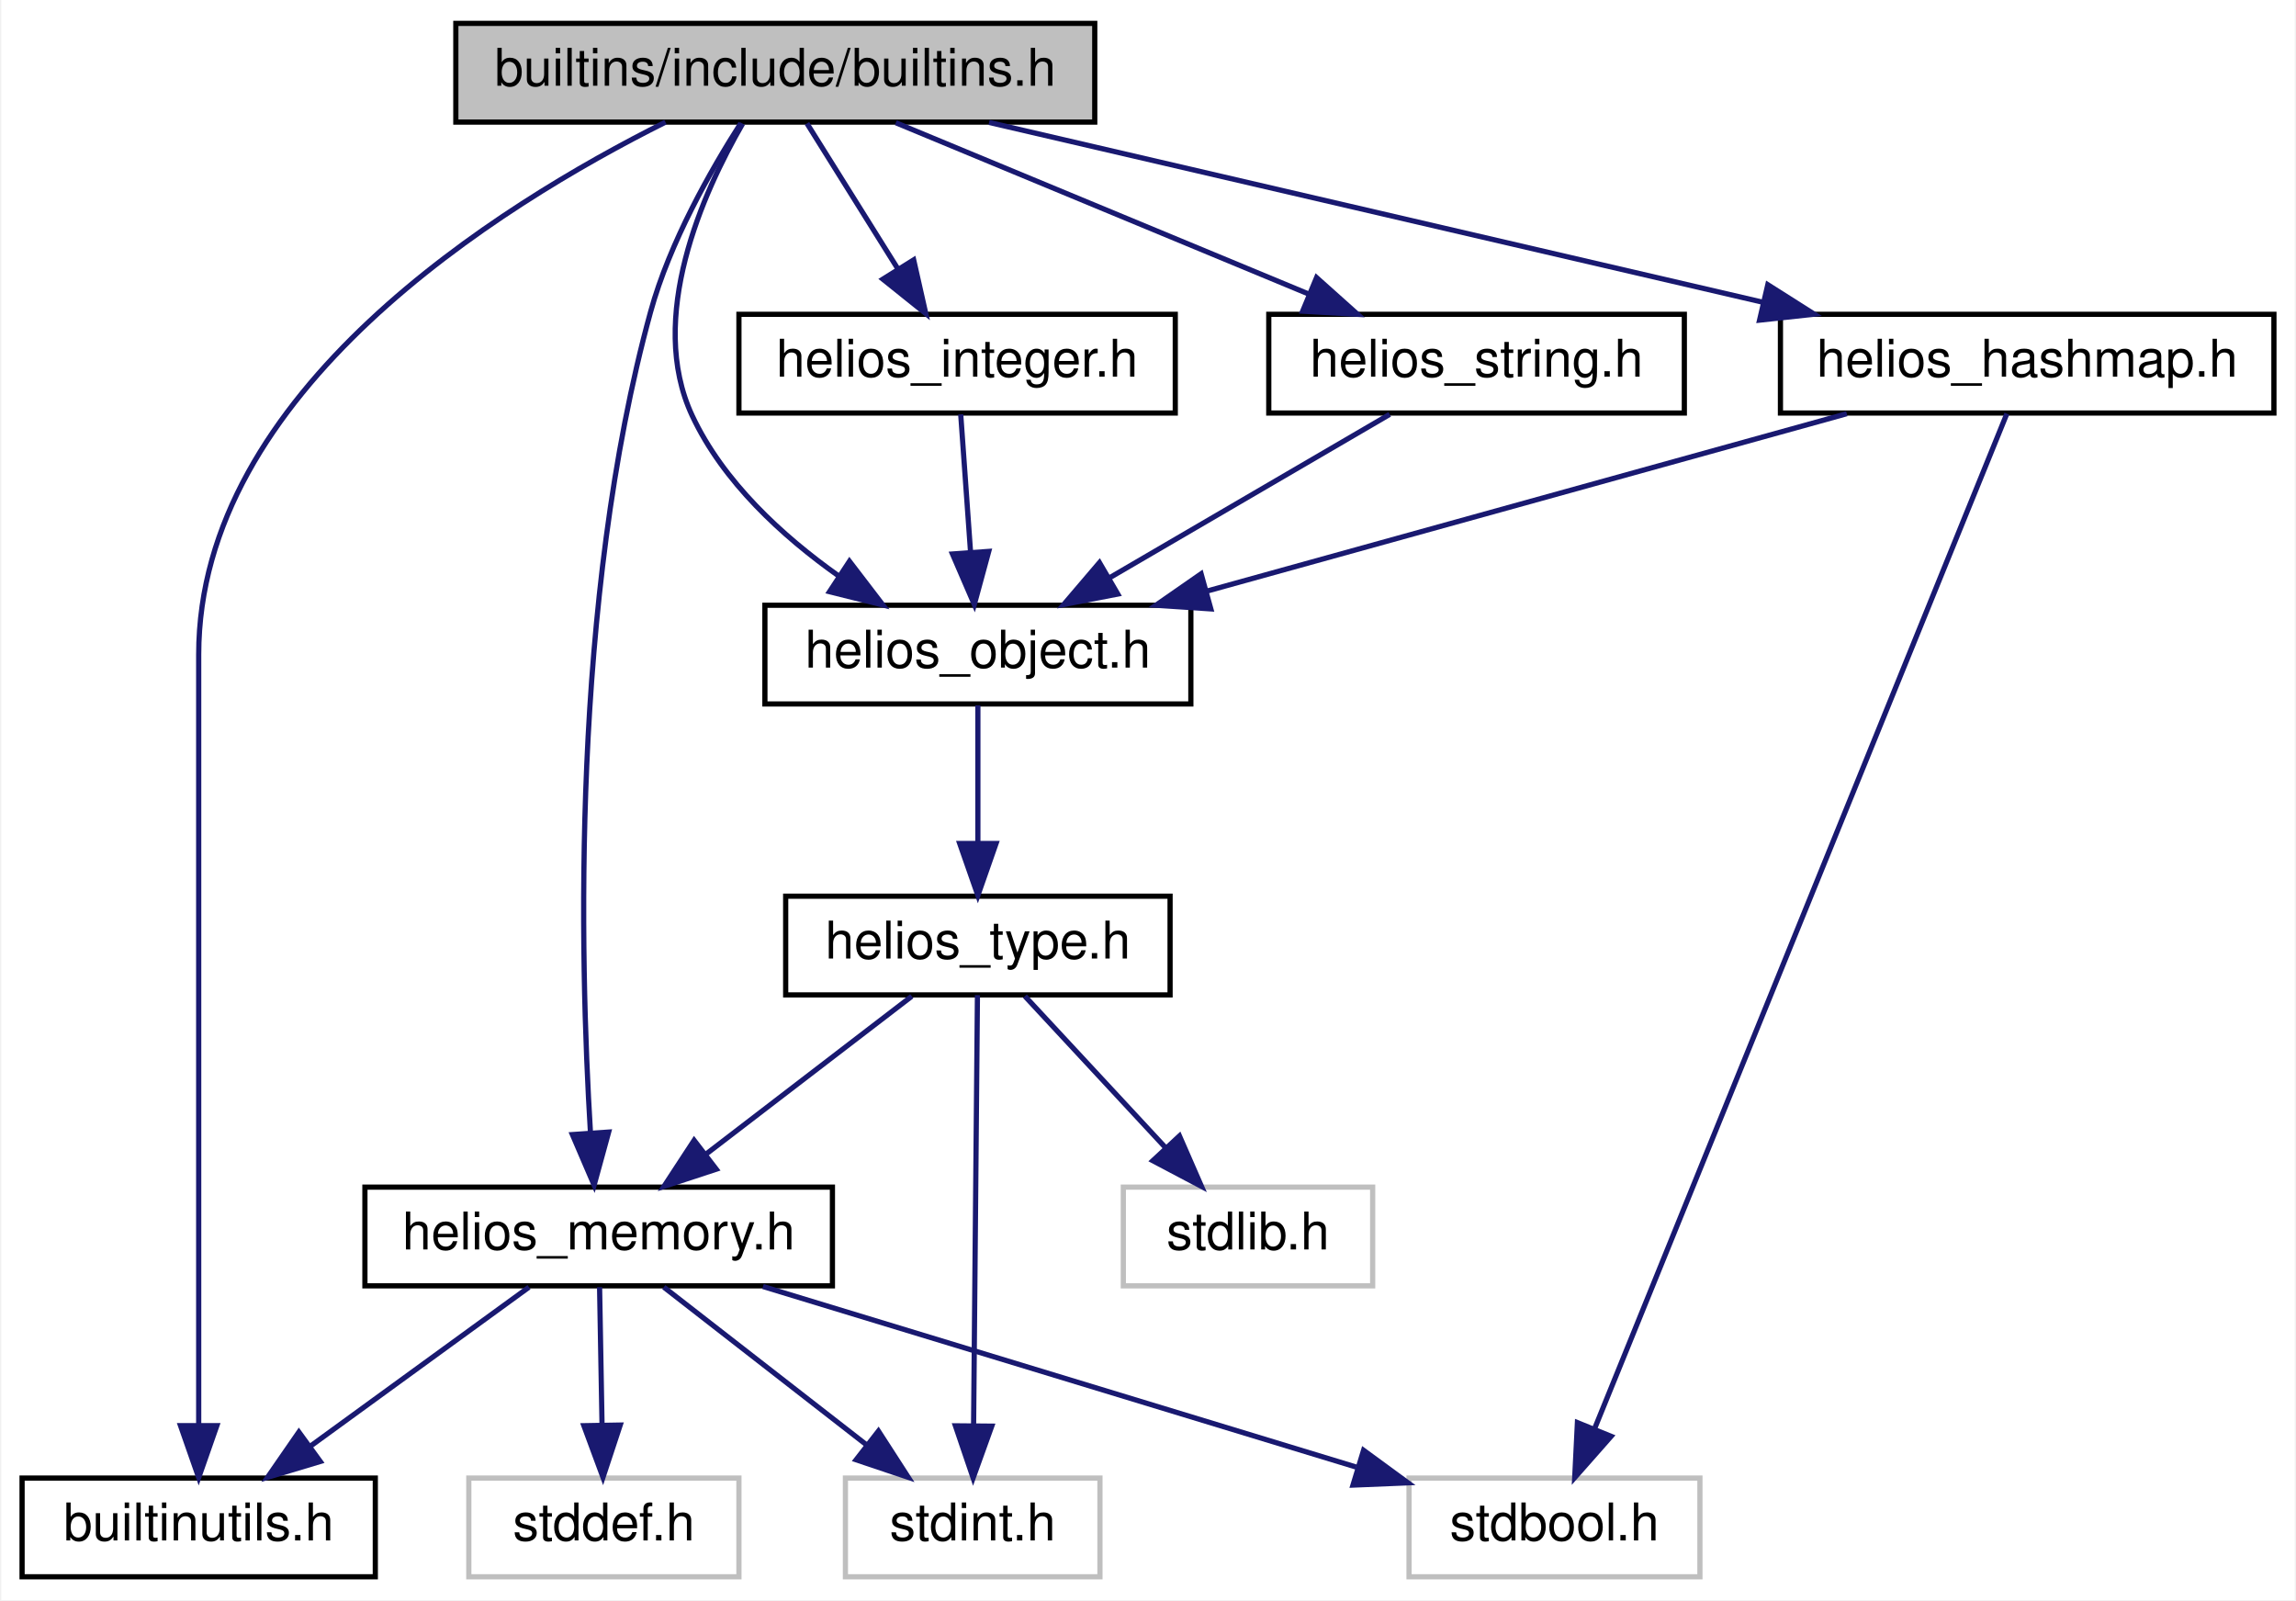
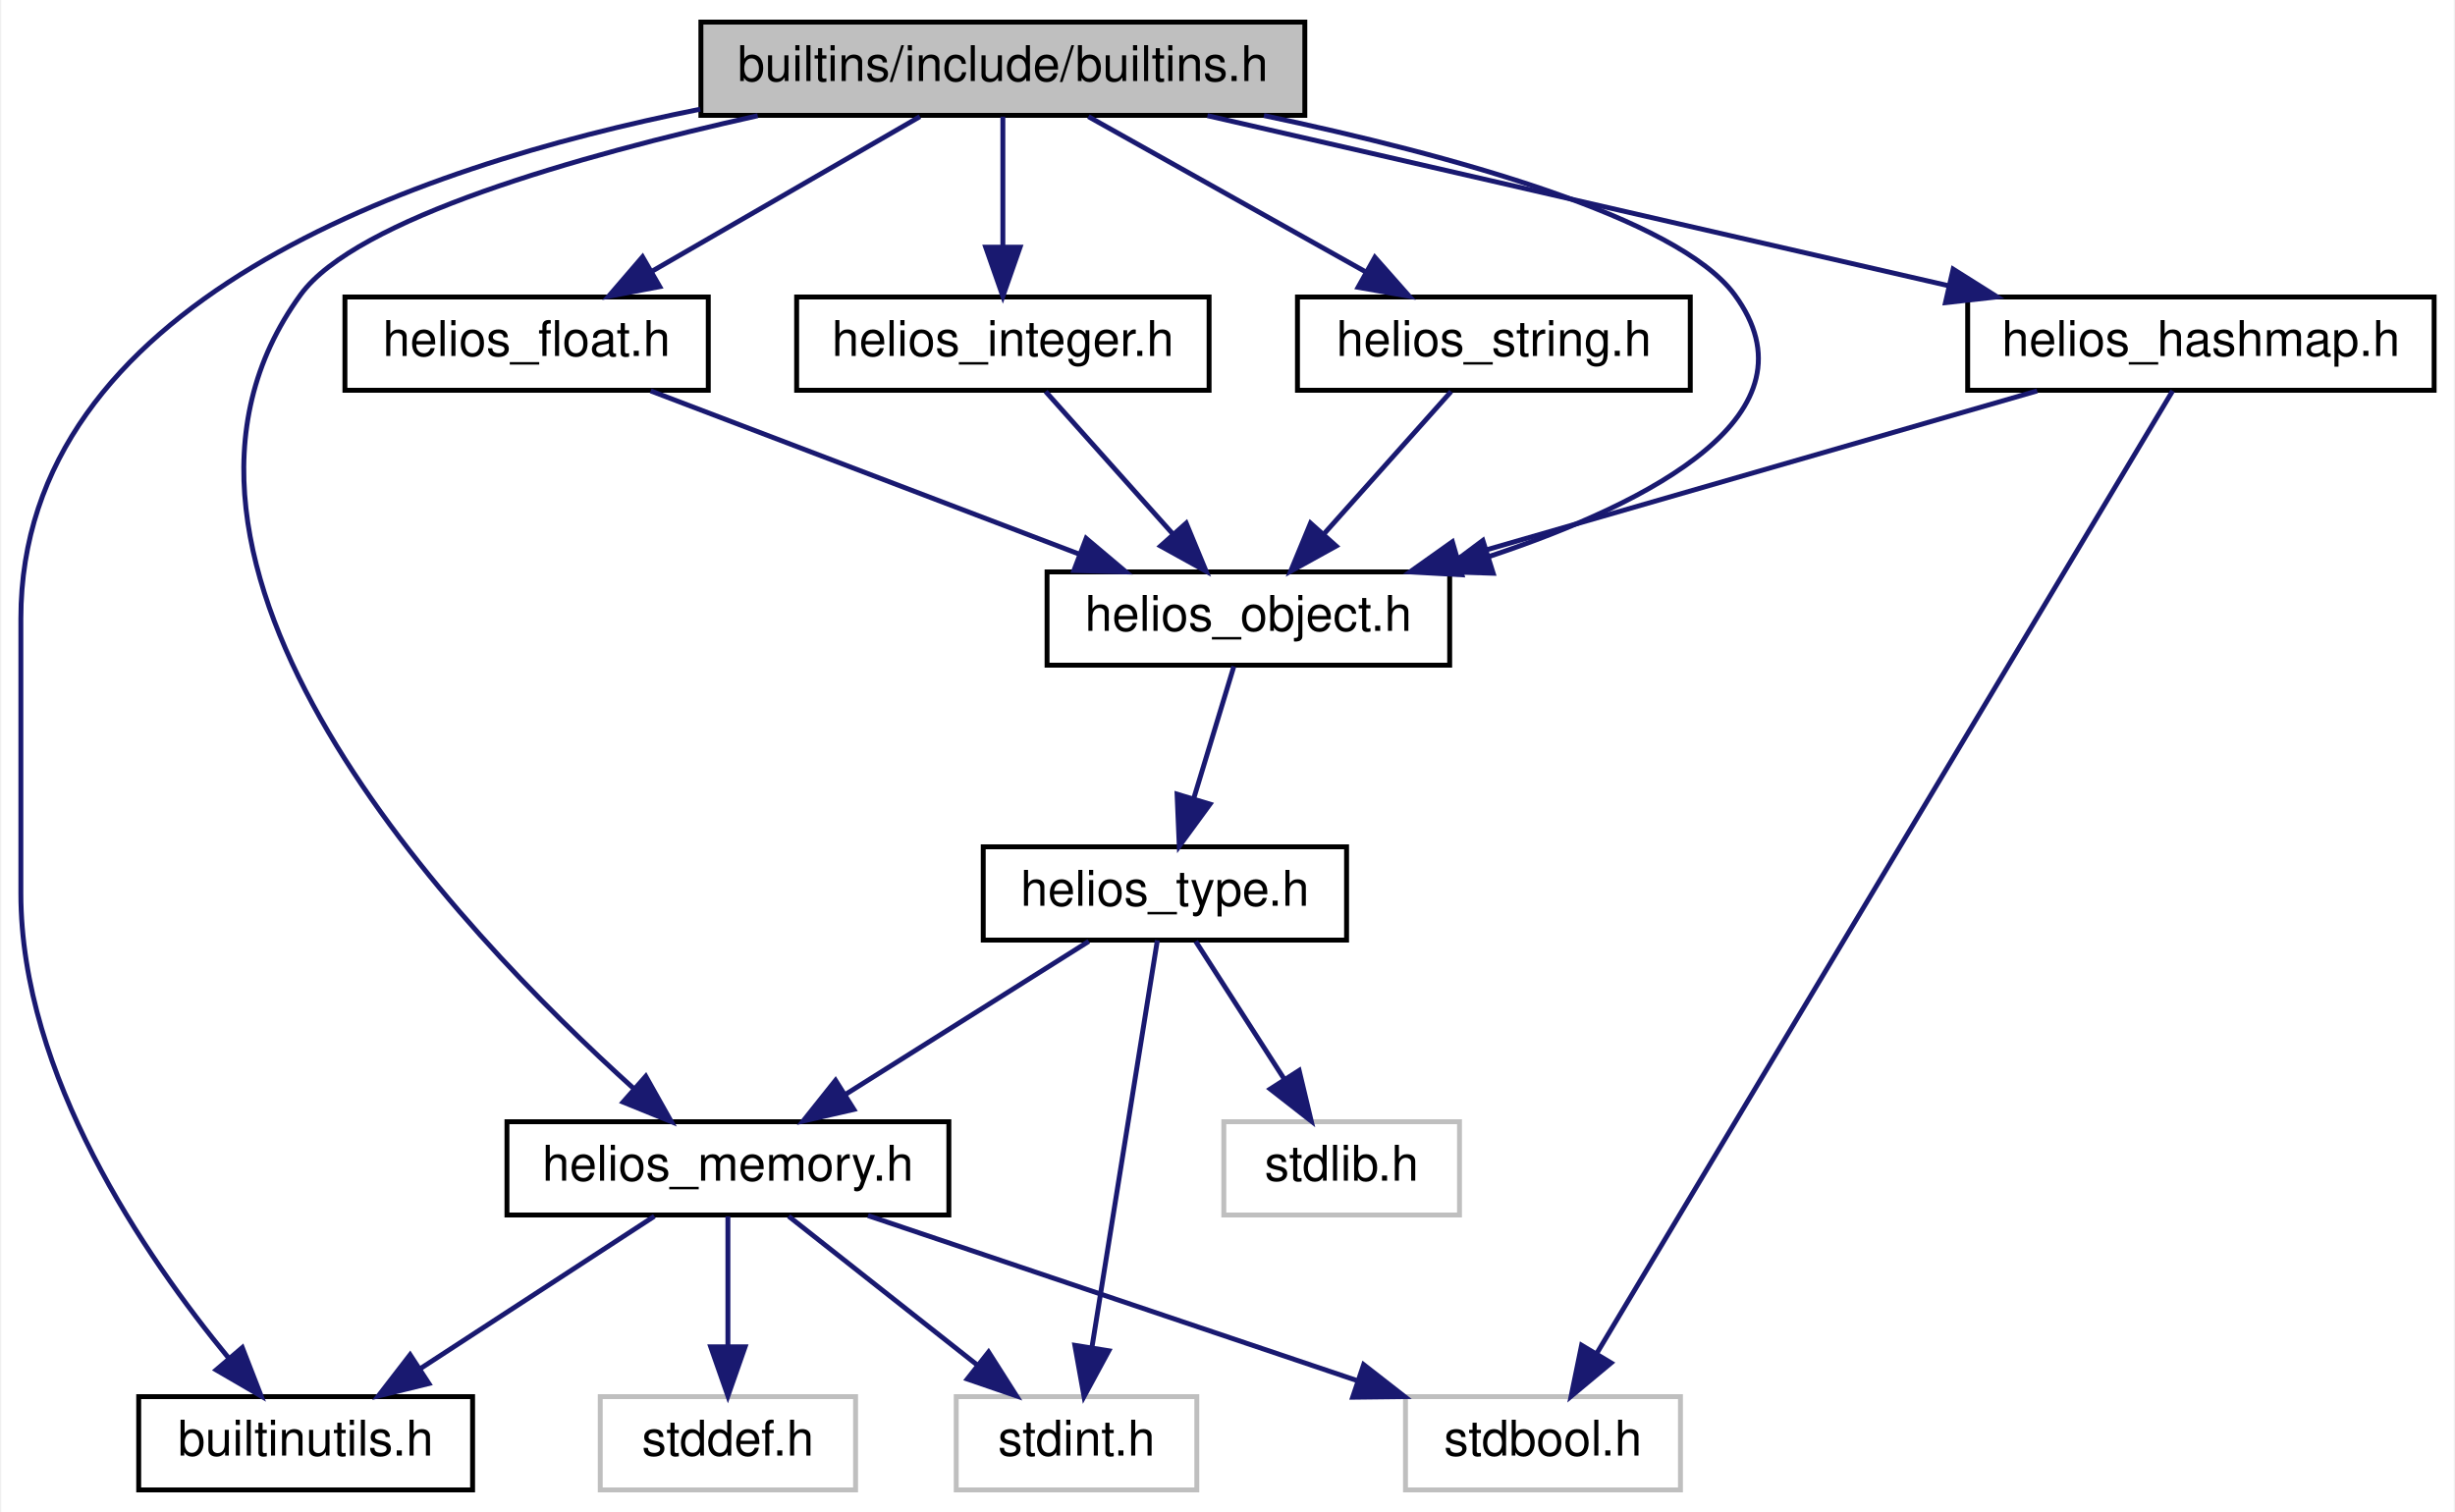
- <svg xmlns="http://www.w3.org/2000/svg" xmlns:xlink="http://www.w3.org/1999/xlink" width="442pt" height="308pt" viewBox="0.00 0.00 441.50 308.00">
+ <svg xmlns="http://www.w3.org/2000/svg" xmlns:xlink="http://www.w3.org/1999/xlink" width="500pt" height="308pt" viewBox="0.00 0.00 499.50 308.00">
  <g id="graph0" class="graph" transform="scale(1 1) rotate(0) translate(4 304)">
-     <polygon fill="#ffffff" stroke="transparent" points="-4,4 -4,-304 437.5,-304 437.5,4 -4,4" />
+     <polygon fill="#ffffff" stroke="transparent" points="-4,4 -4,-304 495.5,-304 495.5,4 -4,4" />
    <g id="node1" class="node">
      <g id="a_node1">
        <a xlink:title=" ">
-           <polygon fill="#bfbfbf" stroke="#000000" points="83.5,-280.5 83.5,-299.5 206.5,-299.5 206.5,-280.5 83.5,-280.5" />
-           <text text-anchor="middle" x="145" y="-287.5" font-family="Helvetica,sans-Serif" font-size="10.00" fill="#000000">builtins/include/builtins.h</text>
+           <polygon fill="#bfbfbf" stroke="#000000" points="138.5,-280.5 138.5,-299.5 261.5,-299.5 261.5,-280.5 138.5,-280.5" />
+           <text text-anchor="middle" x="200" y="-287.5" font-family="Helvetica,sans-Serif" font-size="10.00" fill="#000000">builtins/include/builtins.h</text>
        </a>
      </g>
    </g>
    <g id="node2" class="node">
      <g id="a_node2">
        <a xlink:href="builtinutils_8h.html" target="_top" xlink:title=" ">
-           <polygon fill="#ffffff" stroke="#000000" points="0,-.5 0,-19.5 68,-19.5 68,-.5 0,-.5" />
-           <text text-anchor="middle" x="34" y="-7.5" font-family="Helvetica,sans-Serif" font-size="10.00" fill="#000000">builtinutils.h</text>
+           <polygon fill="#ffffff" stroke="#000000" points="24,-.5 24,-19.5 92,-19.5 92,-.5 24,-.5" />
+           <text text-anchor="middle" x="58" y="-7.5" font-family="Helvetica,sans-Serif" font-size="10.00" fill="#000000">builtinutils.h</text>
        </a>
      </g>
    </g>
    <g id="edge1" class="edge">
-       <path fill="none" stroke="#191970" d="M123.861,-280.49C91.655,-264.388 34,-228.509 34,-178 34,-178 34,-178 34,-122 34,-89.712 34,-52.187 34,-29.805" />
-       <polygon fill="#191970" stroke="#191970" points="37.5,-29.588 34,-19.588 30.5,-29.588 37.5,-29.588" />
+       <path fill="none" stroke="#191970" d="M138.362,-281.756C79.597,-270.024 0,-242.27 0,-178 0,-178 0,-178 0,-122 0,-85.049 25.202,-48.147 42.381,-27.285" />
+       <polygon fill="#191970" stroke="#191970" points="45.099,-29.492 48.938,-19.617 39.778,-24.943 45.099,-29.492" />
    </g>
    <g id="node3" class="node">
      <g id="a_node3">
-         <a xlink:href="helios__hashmap_8h.html" target="_top" xlink:title=" ">
-           <polygon fill="#ffffff" stroke="#000000" points="338.5,-224.5 338.5,-243.5 433.5,-243.5 433.5,-224.5 338.5,-224.5" />
-           <text text-anchor="middle" x="386" y="-231.5" font-family="Helvetica,sans-Serif" font-size="10.00" fill="#000000">helios_hashmap.h</text>
+         <a xlink:href="helios__float_8h.html" target="_top" xlink:title=" ">
+           <polygon fill="#ffffff" stroke="#000000" points="66,-224.5 66,-243.5 140,-243.5 140,-224.5 66,-224.5" />
+           <text text-anchor="middle" x="103" y="-231.5" font-family="Helvetica,sans-Serif" font-size="10.00" fill="#000000">helios_float.h</text>
        </a>
      </g>
    </g>
    <g id="edge2" class="edge">
-       <path fill="none" stroke="#191970" d="M186.155,-280.437C227.314,-270.873 290.705,-256.143 335.024,-245.845" />
-       <polygon fill="#191970" stroke="#191970" points="336.066,-249.196 345.014,-243.524 334.481,-242.378 336.066,-249.196" />
+       <path fill="none" stroke="#191970" d="M183.104,-280.245C168.082,-271.573 145.896,-258.764 128.679,-248.825" />
+       <polygon fill="#191970" stroke="#191970" points="130.113,-245.611 119.703,-243.643 126.613,-251.674 130.113,-245.611" />
    </g>
    <g id="node4" class="node">
      <g id="a_node4">
        <a xlink:href="helios__object_8h.html" target="_top" xlink:title=" ">
-           <polygon fill="#ffffff" stroke="#000000" points="143,-168.5 143,-187.5 225,-187.5 225,-168.5 143,-168.5" />
-           <text text-anchor="middle" x="184" y="-175.5" font-family="Helvetica,sans-Serif" font-size="10.00" fill="#000000">helios_object.h</text>
+           <polygon fill="#ffffff" stroke="#000000" points="209,-168.5 209,-187.5 291,-187.5 291,-168.5 209,-168.5" />
+           <text text-anchor="middle" x="250" y="-175.5" font-family="Helvetica,sans-Serif" font-size="10.00" fill="#000000">helios_object.h</text>
+         </a>
+       </g>
+     </g>
+     <g id="edge17" class="edge">
+       <path fill="none" stroke="#191970" d="M253.173,-280.463C291.093,-272.454 337.347,-259.794 349,-244 366.916,-219.719 332.149,-201.658 298.991,-190.625" />
+       <polygon fill="#191970" stroke="#191970" points="299.86,-187.229 289.271,-187.564 297.757,-193.906 299.86,-187.229" />
+     </g>
+     <g id="node6" class="node">
+       <g id="a_node6">
+         <a xlink:href="helios__memory_8h.html" target="_top" xlink:title=" ">
+           <polygon fill="#ffffff" stroke="#000000" points="99,-56.5 99,-75.5 189,-75.5 189,-56.5 99,-56.5" />
+           <text text-anchor="middle" x="144" y="-63.5" font-family="Helvetica,sans-Serif" font-size="10.00" fill="#000000">helios_memory.h</text>
+         </a>
+       </g>
+     </g>
+     <g id="edge20" class="edge">
+       <path fill="none" stroke="#191970" d="M150.069,-280.425C113.456,-272.271 68.251,-259.438 57,-244 17.448,-189.73 88.824,-114.709 124.936,-82.153" />
+       <polygon fill="#191970" stroke="#191970" points="127.273,-84.759 132.462,-75.522 122.645,-79.507 127.273,-84.759" />
+     </g>
+     <g id="node11" class="node">
+       <g id="a_node11">
+         <a xlink:href="helios__hashmap_8h.html" target="_top" xlink:title=" ">
+           <polygon fill="#ffffff" stroke="#000000" points="396.5,-224.5 396.5,-243.5 491.5,-243.5 491.5,-224.5 396.5,-224.5" />
+           <text text-anchor="middle" x="444" y="-231.5" font-family="Helvetica,sans-Serif" font-size="10.00" fill="#000000">helios_hashmap.h</text>
+         </a>
+       </g>
+     </g>
+     <g id="edge12" class="edge">
+       <path fill="none" stroke="#191970" d="M241.668,-280.437C283.427,-270.853 347.789,-256.081 392.673,-245.78" />
+       <polygon fill="#191970" stroke="#191970" points="393.54,-249.172 402.504,-243.524 391.974,-242.349 393.54,-249.172" />
+     </g>
+     <g id="node12" class="node">
+       <g id="a_node12">
+         <a xlink:href="helios__integer_8h.html" target="_top" xlink:title=" ">
+           <polygon fill="#ffffff" stroke="#000000" points="158,-224.5 158,-243.5 242,-243.5 242,-224.5 158,-224.5" />
+           <text text-anchor="middle" x="200" y="-231.5" font-family="Helvetica,sans-Serif" font-size="10.00" fill="#000000">helios_integer.h</text>
        </a>
      </g>
    </g>
    <g id="edge15" class="edge">
-       <path fill="none" stroke="#191970" d="M138.715,-280.2C131.072,-266.945 120.215,-242.8 129,-224 134.946,-211.275 146.336,-200.831 157.215,-193.129" />
-       <polygon fill="#191970" stroke="#191970" points="159.277,-195.962 165.717,-187.549 155.436,-190.11 159.277,-195.962" />
+       <path fill="none" stroke="#191970" d="M200,-280.245C200,-272.938 200,-262.694 200,-253.705" />
+       <polygon fill="#191970" stroke="#191970" points="203.5,-253.643 200,-243.643 196.5,-253.643 203.5,-253.643" />
    </g>
-     <g id="node6" class="node">
-       <g id="a_node6">
-         <a xlink:href="helios__memory_8h.html" target="_top" xlink:title=" ">
-           <polygon fill="#ffffff" stroke="#000000" points="66,-56.5 66,-75.5 156,-75.5 156,-56.5 66,-56.5" />
-           <text text-anchor="middle" x="111" y="-63.5" font-family="Helvetica,sans-Serif" font-size="10.00" fill="#000000">helios_memory.h</text>
+     <g id="node13" class="node">
+       <g id="a_node13">
+         <a xlink:href="helios__string_8h.html" target="_top" xlink:title=" ">
+           <polygon fill="#ffffff" stroke="#000000" points="260,-224.5 260,-243.5 340,-243.5 340,-224.5 260,-224.5" />
+           <text text-anchor="middle" x="300" y="-231.5" font-family="Helvetica,sans-Serif" font-size="10.00" fill="#000000">helios_string.h</text>
        </a>
      </g>
    </g>
    <g id="edge18" class="edge">
-       <path fill="none" stroke="#191970" d="M138.359,-280.281C132.618,-271.304 124.68,-257.375 121,-244 105.722,-188.474 107.37,-119.633 109.41,-86.164" />
-       <polygon fill="#191970" stroke="#191970" points="112.923,-86.098 110.121,-75.88 105.94,-85.615 112.923,-86.098" />
+       <path fill="none" stroke="#191970" d="M217.419,-280.245C233.048,-271.493 256.202,-258.527 274.019,-248.55" />
+       <polygon fill="#191970" stroke="#191970" points="275.766,-251.583 282.781,-243.643 272.346,-245.475 275.766,-251.583" />
    </g>
-     <g id="node11" class="node">
-       <g id="a_node11">
-         <a xlink:href="helios__integer_8h.html" target="_top" xlink:title=" ">
-           <polygon fill="#ffffff" stroke="#000000" points="138,-224.5 138,-243.5 222,-243.5 222,-224.5 138,-224.5" />
-           <text text-anchor="middle" x="180" y="-231.5" font-family="Helvetica,sans-Serif" font-size="10.00" fill="#000000">helios_integer.h</text>
+     <g id="edge3" class="edge">
+       <path fill="none" stroke="#191970" d="M128.27,-224.373C152.397,-215.182 188.936,-201.262 215.688,-191.071" />
+       <polygon fill="#191970" stroke="#191970" points="216.961,-194.332 225.06,-187.501 214.469,-187.79 216.961,-194.332" />
+     </g>
+     <g id="node5" class="node">
+       <g id="a_node5">
+         <a xlink:href="helios__type_8h.html" target="_top" xlink:title=" ">
+           <polygon fill="#ffffff" stroke="#000000" points="196,-112.5 196,-131.5 270,-131.5 270,-112.5 196,-112.5" />
+           <text text-anchor="middle" x="233" y="-119.5" font-family="Helvetica,sans-Serif" font-size="10.00" fill="#000000">helios_type.h</text>
        </a>
      </g>
    </g>
-     <g id="edge13" class="edge">
-       <path fill="none" stroke="#191970" d="M151.096,-280.245C155.915,-272.537 162.775,-261.56 168.603,-252.235" />
-       <polygon fill="#191970" stroke="#191970" points="171.641,-253.978 173.973,-243.643 165.705,-250.268 171.641,-253.978" />
+     <g id="edge4" class="edge">
+       <path fill="none" stroke="#191970" d="M247.039,-168.245C244.796,-160.858 241.642,-150.469 238.892,-141.409" />
+       <polygon fill="#191970" stroke="#191970" points="242.181,-140.195 235.927,-131.643 235.483,-142.228 242.181,-140.195" />
    </g>
-     <g id="node12" class="node">
-       <g id="a_node12">
-         <a xlink:href="helios__string_8h.html" target="_top" xlink:title=" ">
-           <polygon fill="#ffffff" stroke="#000000" points="240,-224.5 240,-243.5 320,-243.5 320,-224.5 240,-224.5" />
-           <text text-anchor="middle" x="280" y="-231.5" font-family="Helvetica,sans-Serif" font-size="10.00" fill="#000000">helios_string.h</text>
+     <g id="edge5" class="edge">
+       <path fill="none" stroke="#191970" d="M217.497,-112.246C203.842,-103.653 183.734,-91.001 168.001,-81.102" />
+       <polygon fill="#191970" stroke="#191970" points="169.653,-78.006 159.325,-75.643 165.925,-83.931 169.653,-78.006" />
+     </g>
+     <g id="node9" class="node">
+       <g id="a_node9">
+         <a xlink:title=" ">
+           <polygon fill="#ffffff" stroke="#bfbfbf" points="190.5,-.5 190.5,-19.5 239.5,-19.5 239.5,-.5 190.5,-.5" />
+           <text text-anchor="middle" x="215" y="-7.5" font-family="Helvetica,sans-Serif" font-size="10.00" fill="#000000">stdint.h</text>
        </a>
      </g>
    </g>
-     <g id="edge16" class="edge">
-       <path fill="none" stroke="#191970" d="M168.207,-280.373C190.17,-271.263 223.333,-257.506 247.84,-247.34" />
-       <polygon fill="#191970" stroke="#191970" points="249.2,-250.566 257.096,-243.501 246.518,-244.1 249.2,-250.566" />
+     <g id="edge10" class="edge">
+       <path fill="none" stroke="#191970" d="M231.465,-112.451C228.53,-94.184 222.064,-53.955 218.166,-29.698" />
+       <polygon fill="#191970" stroke="#191970" points="221.573,-28.843 216.531,-19.525 214.662,-29.954 221.573,-28.843" />
    </g>
-     <g id="edge3" class="edge">
-       <path fill="none" stroke="#191970" d="M351.275,-224.373C317.249,-214.94 265.256,-200.526 228.277,-190.275" />
-       <polygon fill="#191970" stroke="#191970" points="228.844,-186.8 218.272,-187.501 226.973,-193.546 228.844,-186.8" />
+     <g id="node10" class="node">
+       <g id="a_node10">
+         <a xlink:title=" ">
+           <polygon fill="#ffffff" stroke="#bfbfbf" points="245,-56.5 245,-75.5 293,-75.5 293,-56.5 245,-56.5" />
+           <text text-anchor="middle" x="269" y="-63.5" font-family="Helvetica,sans-Serif" font-size="10.00" fill="#000000">stdlib.h</text>
+         </a>
+       </g>
+     </g>
+     <g id="edge11" class="edge">
+       <path fill="none" stroke="#191970" d="M239.271,-112.246C244.226,-104.537 251.283,-93.56 257.278,-84.235" />
+       <polygon fill="#191970" stroke="#191970" points="260.338,-85.947 262.801,-75.643 254.449,-82.162 260.338,-85.947" />
+     </g>
+     <g id="edge6" class="edge">
+       <path fill="none" stroke="#191970" d="M129.02,-56.245C115.825,-47.653 96.395,-35.001 81.192,-25.102" />
+       <polygon fill="#191970" stroke="#191970" points="83.098,-22.166 72.808,-19.643 79.278,-28.032 83.098,-22.166" />
    </g>
    <g id="node7" class="node">
      <g id="a_node7">
        <a xlink:title=" ">
-           <polygon fill="#ffffff" stroke="#bfbfbf" points="267,-.5 267,-19.5 323,-19.5 323,-.5 267,-.5" />
-           <text text-anchor="middle" x="295" y="-7.5" font-family="Helvetica,sans-Serif" font-size="10.00" fill="#000000">stdbool.h</text>
+           <polygon fill="#ffffff" stroke="#bfbfbf" points="282,-.5 282,-19.5 338,-19.5 338,-.5 282,-.5" />
+           <text text-anchor="middle" x="310" y="-7.5" font-family="Helvetica,sans-Serif" font-size="10.00" fill="#000000">stdbool.h</text>
        </a>
      </g>
    </g>
-     <g id="edge12" class="edge">
-       <path fill="none" stroke="#191970" d="M382.09,-224.375C368.235,-190.27 321.315,-74.776 302.701,-28.957" />
-       <polygon fill="#191970" stroke="#191970" points="305.902,-27.537 298.896,-19.589 299.417,-30.171 305.902,-27.537" />
-     </g>
-     <g id="node5" class="node">
-       <g id="a_node5">
-         <a xlink:href="helios__type_8h.html" target="_top" xlink:title=" ">
-           <polygon fill="#ffffff" stroke="#000000" points="147,-112.5 147,-131.5 221,-131.5 221,-112.5 147,-112.5" />
-           <text text-anchor="middle" x="184" y="-119.5" font-family="Helvetica,sans-Serif" font-size="10.00" fill="#000000">helios_type.h</text>
-         </a>
-       </g>
-     </g>
-     <g id="edge4" class="edge">
-       <path fill="none" stroke="#191970" d="M184,-168.245C184,-160.938 184,-150.694 184,-141.705" />
-       <polygon fill="#191970" stroke="#191970" points="187.5,-141.643 184,-131.643 180.5,-141.643 187.5,-141.643" />
-     </g>
-     <g id="edge5" class="edge">
-       <path fill="none" stroke="#191970" d="M171.284,-112.246C160.398,-103.894 144.512,-91.708 131.78,-81.941" />
-       <polygon fill="#191970" stroke="#191970" points="133.635,-78.952 123.57,-75.643 129.374,-84.506 133.635,-78.952" />
-     </g>
-     <g id="node9" class="node">
-       <g id="a_node9">
-         <a xlink:title=" ">
-           <polygon fill="#ffffff" stroke="#bfbfbf" points="158.5,-.5 158.5,-19.5 207.5,-19.5 207.5,-.5 158.5,-.5" />
-           <text text-anchor="middle" x="183" y="-7.5" font-family="Helvetica,sans-Serif" font-size="10.00" fill="#000000">stdint.h</text>
-         </a>
-       </g>
-     </g>
-     <g id="edge10" class="edge">
-       <path fill="none" stroke="#191970" d="M183.915,-112.451C183.752,-94.184 183.393,-53.955 183.176,-29.698" />
-       <polygon fill="#191970" stroke="#191970" points="186.674,-29.493 183.085,-19.525 179.675,-29.556 186.674,-29.493" />
-     </g>
-     <g id="node10" class="node">
-       <g id="a_node10">
-         <a xlink:title=" ">
-           <polygon fill="#ffffff" stroke="#bfbfbf" points="212,-56.5 212,-75.5 260,-75.5 260,-56.5 212,-56.5" />
-           <text text-anchor="middle" x="236" y="-63.5" font-family="Helvetica,sans-Serif" font-size="10.00" fill="#000000">stdlib.h</text>
-         </a>
-       </g>
-     </g>
-     <g id="edge11" class="edge">
-       <path fill="none" stroke="#191970" d="M193.058,-112.246C200.514,-104.216 211.263,-92.639 220.142,-83.078" />
-       <polygon fill="#191970" stroke="#191970" points="222.806,-85.352 227.046,-75.643 217.677,-80.589 222.806,-85.352" />
-     </g>
-     <g id="edge6" class="edge">
-       <path fill="none" stroke="#191970" d="M97.588,-56.245C85.994,-47.814 69.025,-35.473 55.532,-25.66" />
-       <polygon fill="#191970" stroke="#191970" points="57.405,-22.694 47.259,-19.643 53.287,-28.355 57.405,-22.694" />
-     </g>
    <g id="edge7" class="edge">
-       <path fill="none" stroke="#191970" d="M142.631,-56.373C174.291,-46.738 223.028,-31.904 256.822,-21.619" />
-       <polygon fill="#191970" stroke="#191970" points="258.247,-24.844 266.795,-18.584 256.209,-18.148 258.247,-24.844" />
+       <path fill="none" stroke="#191970" d="M172.536,-56.373C200.02,-47.102 241.769,-33.018 272.045,-22.804" />
+       <polygon fill="#191970" stroke="#191970" points="273.479,-26.014 281.836,-19.501 271.242,-19.381 273.479,-26.014" />
    </g>
    <g id="node8" class="node">
      <g id="a_node8">
        <a xlink:title=" ">
-           <polygon fill="#ffffff" stroke="#bfbfbf" points="86,-.5 86,-19.5 138,-19.5 138,-.5 86,-.5" />
-           <text text-anchor="middle" x="112" y="-7.5" font-family="Helvetica,sans-Serif" font-size="10.00" fill="#000000">stddef.h</text>
+           <polygon fill="#ffffff" stroke="#bfbfbf" points="118,-.5 118,-19.5 170,-19.5 170,-.5 118,-.5" />
+           <text text-anchor="middle" x="144" y="-7.5" font-family="Helvetica,sans-Serif" font-size="10.00" fill="#000000">stddef.h</text>
        </a>
      </g>
    </g>
    <g id="edge8" class="edge">
-       <path fill="none" stroke="#191970" d="M111.174,-56.245C111.305,-48.938 111.488,-38.694 111.648,-29.705" />
-       <polygon fill="#191970" stroke="#191970" points="115.149,-29.704 111.828,-19.643 108.15,-29.579 115.149,-29.704" />
+       <path fill="none" stroke="#191970" d="M144,-56.245C144,-48.938 144,-38.694 144,-29.705" />
+       <polygon fill="#191970" stroke="#191970" points="147.5,-29.643 144,-19.643 140.5,-29.643 147.5,-29.643" />
    </g>
    <g id="edge9" class="edge">
-       <path fill="none" stroke="#191970" d="M123.541,-56.245C134.279,-47.894 149.947,-35.708 162.505,-25.941" />
-       <polygon fill="#191970" stroke="#191970" points="164.857,-28.545 170.602,-19.643 160.56,-23.019 164.857,-28.545" />
+       <path fill="none" stroke="#191970" d="M156.367,-56.245C166.955,-47.894 182.406,-35.708 194.789,-25.941" />
+       <polygon fill="#191970" stroke="#191970" points="197.09,-28.584 202.774,-19.643 192.755,-23.087 197.09,-28.584" />
+     </g>
+     <g id="edge13" class="edge">
+       <path fill="none" stroke="#191970" d="M410.65,-224.373C377.972,-214.94 328.038,-200.526 292.523,-190.275" />
+       <polygon fill="#191970" stroke="#191970" points="293.493,-186.912 282.915,-187.501 291.552,-193.637 293.493,-186.912" />
    </g>
    <g id="edge14" class="edge">
-       <path fill="none" stroke="#191970" d="M180.697,-224.245C181.219,-216.938 181.95,-206.694 182.593,-197.705" />
-       <polygon fill="#191970" stroke="#191970" points="186.09,-197.867 183.311,-187.643 179.108,-197.368 186.09,-197.867" />
+       <path fill="none" stroke="#191970" d="M438.242,-224.375C417.754,-190.126 348.167,-73.802 320.996,-28.382" />
+       <polygon fill="#191970" stroke="#191970" points="323.874,-26.374 315.736,-19.589 317.866,-29.968 323.874,-26.374" />
    </g>
-     <g id="edge17" class="edge">
-       <path fill="none" stroke="#191970" d="M263.278,-224.245C248.411,-215.573 226.453,-202.764 209.414,-192.825" />
-       <polygon fill="#191970" stroke="#191970" points="210.932,-189.658 200.53,-187.643 207.405,-195.705 210.932,-189.658" />
+     <g id="edge16" class="edge">
+       <path fill="none" stroke="#191970" d="M208.709,-224.245C215.807,-216.296 226.008,-204.871 234.495,-195.366" />
+       <polygon fill="#191970" stroke="#191970" points="237.341,-197.433 241.391,-187.643 232.119,-192.771 237.341,-197.433" />
+     </g>
+     <g id="edge19" class="edge">
+       <path fill="none" stroke="#191970" d="M291.291,-224.245C284.193,-216.296 273.992,-204.871 265.505,-195.366" />
+       <polygon fill="#191970" stroke="#191970" points="267.88,-192.771 258.61,-187.643 262.659,-197.433 267.88,-192.771" />
    </g>
  </g>
</svg>
